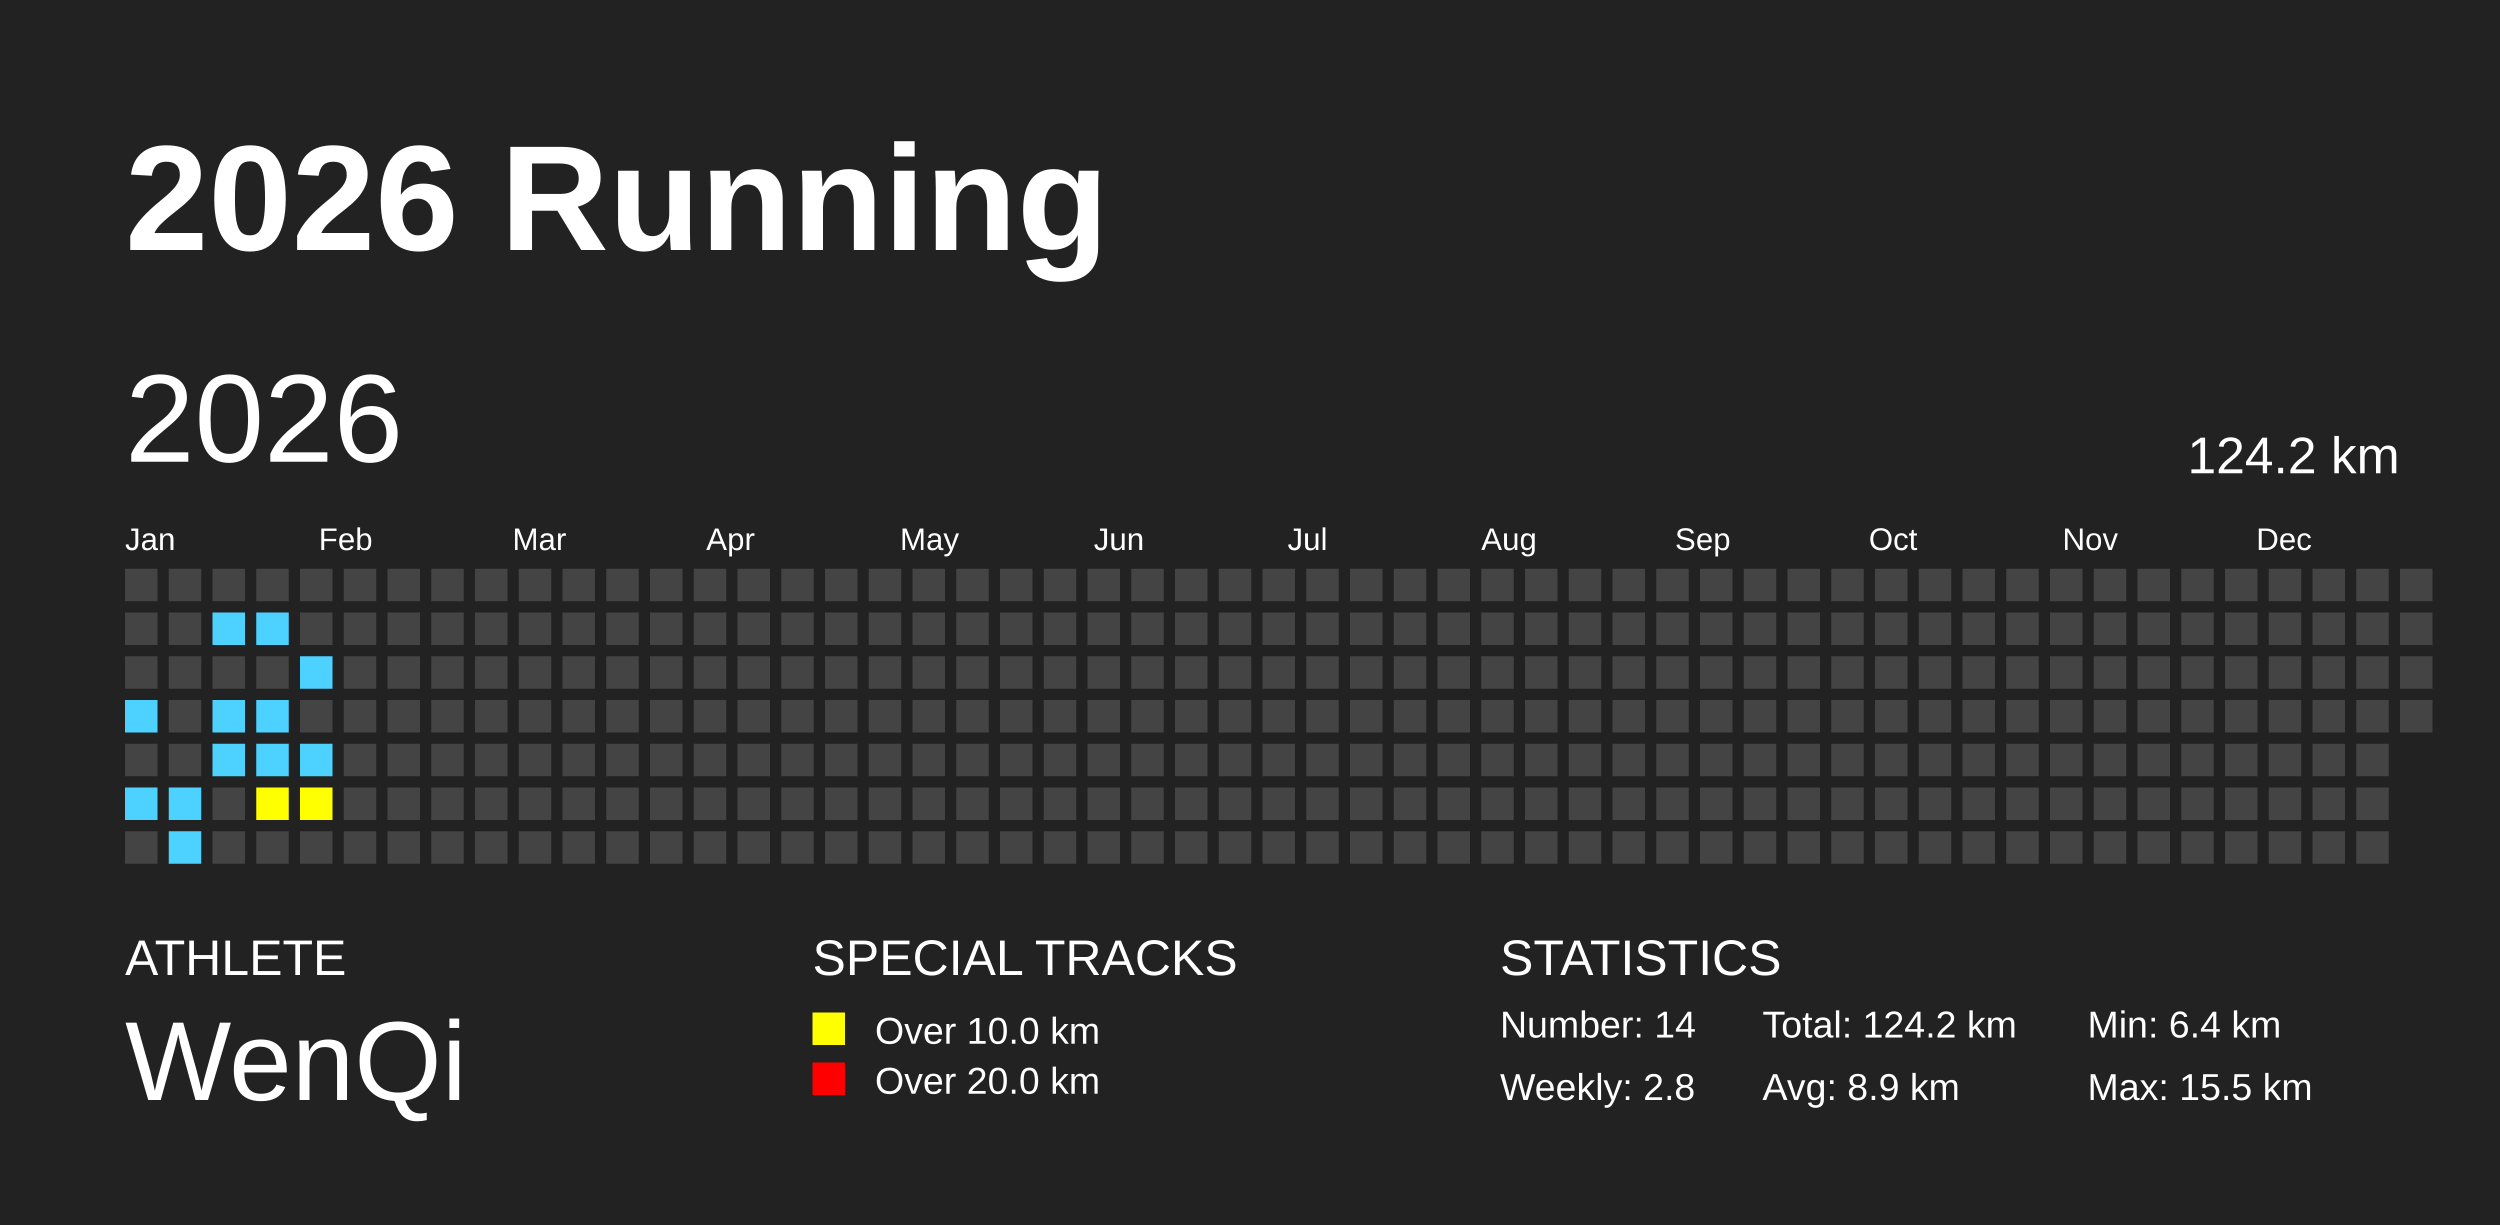
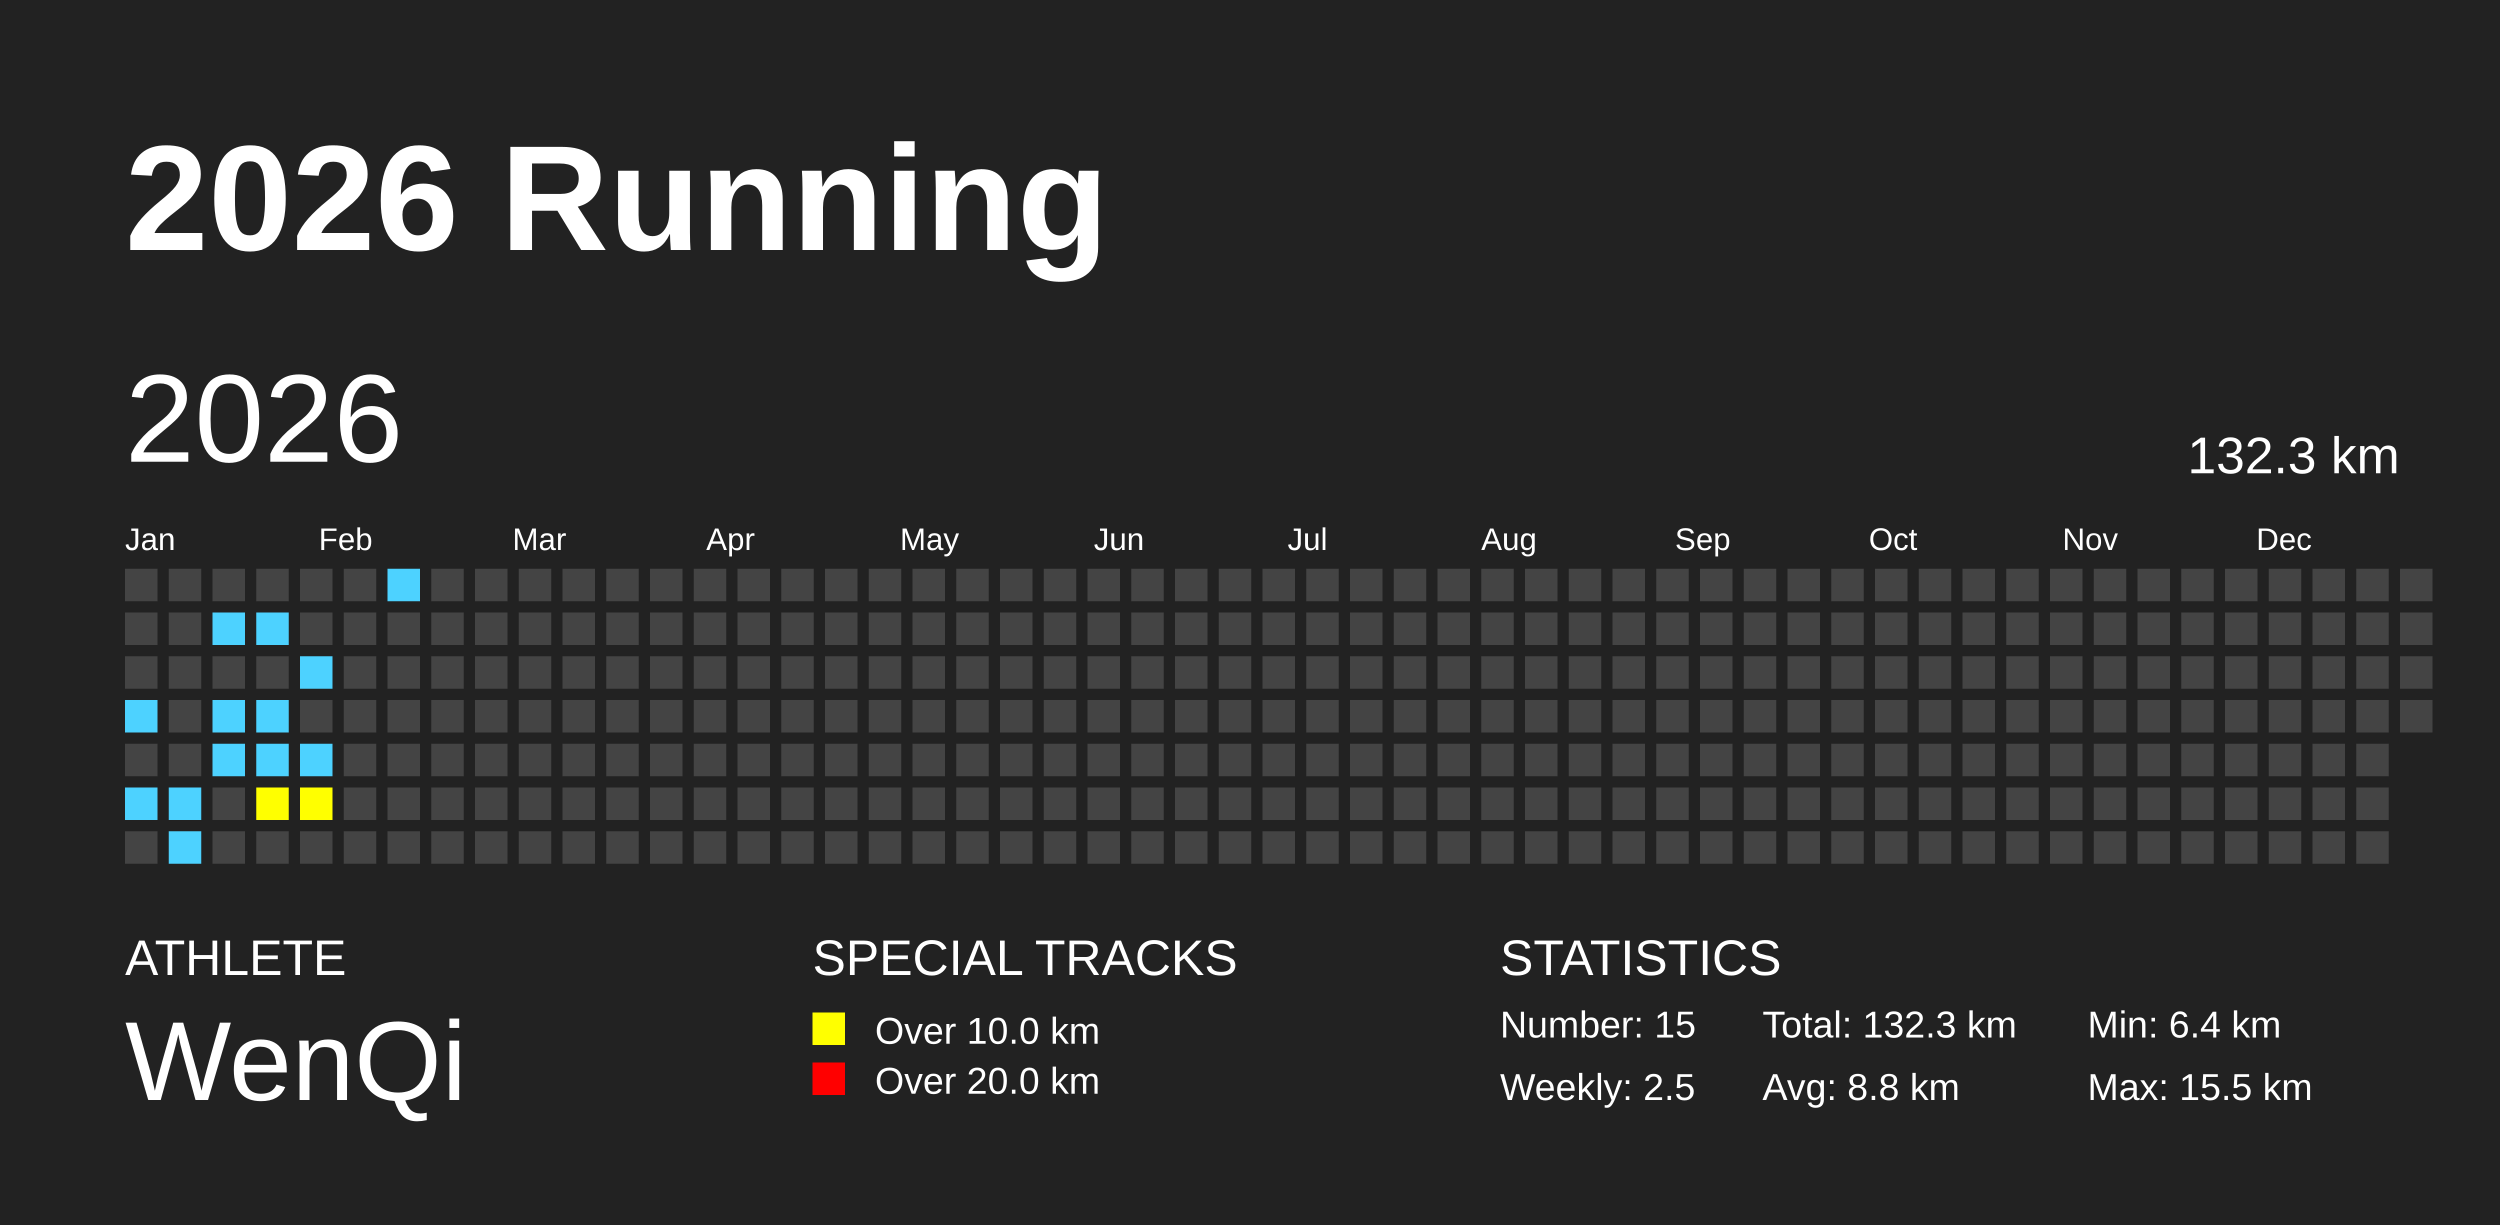
<svg xmlns="http://www.w3.org/2000/svg" baseProfile="full" height="98mm" version="1.1" viewBox="0,0,200,98" width="200mm">
  <defs />
  <rect fill="#222222" height="98" width="200" x="0" y="0" />
  <text fill="#FFFFFF" style="font-size:12px; font-family:Arial; font-weight:bold;" x="10" y="20">2026 Running</text>
  <text fill="#FFFFFF" style="font-size:4px; font-family:Arial" x="10" y="78">ATHLETE</text>
  <text fill="#FFFFFF" style="font-size:9px; font-family:Arial" x="10" y="88">WenQi</text>
  <text fill="#FFFFFF" style="font-size:4px; font-family:Arial" x="65" y="78">SPECIAL TRACKS</text>
  <rect fill="yellow" height="2.6" width="2.6" x="65" y="81" />
  <text fill="#FFFFFF" style="font-size:3px; font-family:Arial" x="70" y="83.5">Over 10.0 km</text>
  <rect fill="red" height="2.6" width="2.6" x="65" y="85" />
  <text fill="#FFFFFF" style="font-size:3px; font-family:Arial" x="70" y="87.5">Over 20.0 km</text>
  <text fill="#FFFFFF" style="font-size:4px; font-family:Arial" x="120" y="78">STATISTICS</text>
-   <text fill="#FFFFFF" style="font-size:3px; font-family:Arial" x="120" y="83">Number: 14</text>
-   <text fill="#FFFFFF" style="font-size:3px; font-family:Arial" x="120" y="88">Weekly: 2.8</text>
-   <text fill="#FFFFFF" style="font-size:3px; font-family:Arial" x="141" y="83">Total: 124.2 km</text>
-   <text fill="#FFFFFF" style="font-size:3px; font-family:Arial" x="141" y="88">Avg: 8.9 km</text>
+   <text fill="#FFFFFF" style="font-size:3px; font-family:Arial" x="120" y="83">Number: 15</text>
+   <text fill="#FFFFFF" style="font-size:3px; font-family:Arial" x="120" y="88">Weekly: 2.5</text>
+   <text fill="#FFFFFF" style="font-size:3px; font-family:Arial" x="141" y="83">Total: 132.3 km</text>
+   <text fill="#FFFFFF" style="font-size:3px; font-family:Arial" x="141" y="88">Avg: 8.8 km</text>
  <text fill="#FFFFFF" style="font-size:3px; font-family:Arial" x="167" y="83">Min: 6.4 km</text>
  <text fill="#FFFFFF" style="font-size:3px; font-family:Arial" x="167" y="88">Max: 15.5 km</text>
  <text dominant-baseline="hanging" fill="#FFFFFF" style="font-size:10.0px; font-family:Arial;" x="10" y="30">2026</text>
-   <text dominant-baseline="hanging" fill="#FFFFFF" style="font-size:4.125px; font-family:Arial;" x="175" y="35">124.2 km</text>
+   <text dominant-baseline="hanging" fill="#FFFFFF" style="font-size:4.125px; font-family:Arial;" x="175" y="35">132.3 km</text>
  <text fill="#FFFFFF" style="font-size:2.5px; font-family:Arial" x="10.0" y="44">Jan</text>
  <text fill="#FFFFFF" style="font-size:2.5px; font-family:Arial" x="25.5" y="44">Feb</text>
  <text fill="#FFFFFF" style="font-size:2.5px; font-family:Arial" x="41.0" y="44">Mar</text>
  <text fill="#FFFFFF" style="font-size:2.5px; font-family:Arial" x="56.5" y="44">Apr</text>
  <text fill="#FFFFFF" style="font-size:2.5px; font-family:Arial" x="72.0" y="44">May</text>
  <text fill="#FFFFFF" style="font-size:2.5px; font-family:Arial" x="87.5" y="44">Jun</text>
  <text fill="#FFFFFF" style="font-size:2.5px; font-family:Arial" x="103.0" y="44">Jul</text>
  <text fill="#FFFFFF" style="font-size:2.5px; font-family:Arial" x="118.5" y="44">Aug</text>
  <text fill="#FFFFFF" style="font-size:2.5px; font-family:Arial" x="134.0" y="44">Sep</text>
  <text fill="#FFFFFF" style="font-size:2.5px; font-family:Arial" x="149.5" y="44">Oct</text>
  <text fill="#FFFFFF" style="font-size:2.5px; font-family:Arial" x="165.0" y="44">Nov</text>
  <text fill="#FFFFFF" style="font-size:2.5px; font-family:Arial" x="180.5" y="44">Dec</text>
  <rect fill="#444444" height="2.6" width="2.6" x="10.0" y="45.5" />
  <rect fill="#444444" height="2.6" width="2.6" x="10.0" y="49.0" />
  <rect fill="#444444" height="2.6" width="2.6" x="10.0" y="52.5" />
  <rect fill="#4DD2FF" height="2.6" width="2.6" x="10.0" y="56.0" />
  <rect fill="#444444" height="2.6" width="2.6" x="10.0" y="59.5" />
  <rect fill="#4DD2FF" height="2.6" width="2.6" x="10.0" y="63.0" />
  <rect fill="#444444" height="2.6" width="2.6" x="10.0" y="66.5" />
  <rect fill="#444444" height="2.6" width="2.6" x="13.5" y="45.5" />
  <rect fill="#444444" height="2.6" width="2.6" x="13.5" y="49.0" />
  <rect fill="#444444" height="2.6" width="2.6" x="13.5" y="52.5" />
  <rect fill="#444444" height="2.6" width="2.6" x="13.5" y="56.0" />
  <rect fill="#444444" height="2.6" width="2.6" x="13.5" y="59.5" />
  <rect fill="#4DD2FF" height="2.6" width="2.6" x="13.5" y="63.0" />
  <rect fill="#4DD2FF" height="2.6" width="2.6" x="13.5" y="66.5" />
  <rect fill="#444444" height="2.6" width="2.6" x="17.0" y="45.5" />
  <rect fill="#4DD2FF" height="2.6" width="2.6" x="17.0" y="49.0" />
  <rect fill="#444444" height="2.6" width="2.6" x="17.0" y="52.5" />
  <rect fill="#4DD2FF" height="2.6" width="2.6" x="17.0" y="56.0" />
  <rect fill="#4DD2FF" height="2.6" width="2.6" x="17.0" y="59.5" />
  <rect fill="#444444" height="2.6" width="2.6" x="17.0" y="63.0" />
  <rect fill="#444444" height="2.6" width="2.6" x="17.0" y="66.5" />
  <rect fill="#444444" height="2.6" width="2.6" x="20.5" y="45.5" />
  <rect fill="#4DD2FF" height="2.6" width="2.6" x="20.5" y="49.0" />
  <rect fill="#444444" height="2.6" width="2.6" x="20.5" y="52.5" />
  <rect fill="#4DD2FF" height="2.6" width="2.6" x="20.5" y="56.0" />
  <rect fill="#4DD2FF" height="2.6" width="2.6" x="20.5" y="59.5" />
  <rect fill="yellow" height="2.6" width="2.6" x="20.5" y="63.0" />
  <rect fill="#444444" height="2.6" width="2.6" x="20.5" y="66.5" />
  <rect fill="#444444" height="2.6" width="2.6" x="24.0" y="45.5" />
  <rect fill="#444444" height="2.6" width="2.6" x="24.0" y="49.0" />
  <rect fill="#4DD2FF" height="2.6" width="2.6" x="24.0" y="52.5" />
  <rect fill="#444444" height="2.6" width="2.6" x="24.0" y="56.0" />
  <rect fill="#4DD2FF" height="2.6" width="2.6" x="24.0" y="59.5" />
  <rect fill="yellow" height="2.6" width="2.6" x="24.0" y="63.0" />
  <rect fill="#444444" height="2.6" width="2.6" x="24.0" y="66.5" />
  <rect fill="#444444" height="2.6" width="2.6" x="27.5" y="45.5" />
  <rect fill="#444444" height="2.6" width="2.6" x="27.5" y="49.0" />
  <rect fill="#444444" height="2.6" width="2.6" x="27.5" y="52.5" />
  <rect fill="#444444" height="2.6" width="2.6" x="27.5" y="56.0" />
  <rect fill="#444444" height="2.6" width="2.6" x="27.5" y="59.5" />
  <rect fill="#444444" height="2.6" width="2.6" x="27.5" y="63.0" />
  <rect fill="#444444" height="2.6" width="2.6" x="27.5" y="66.5" />
-   <rect fill="#444444" height="2.6" width="2.6" x="31.0" y="45.5" />
+   <rect fill="#4DD2FF" height="2.6" width="2.6" x="31.0" y="45.5" />
  <rect fill="#444444" height="2.6" width="2.6" x="31.0" y="49.0" />
  <rect fill="#444444" height="2.6" width="2.6" x="31.0" y="52.5" />
  <rect fill="#444444" height="2.6" width="2.6" x="31.0" y="56.0" />
  <rect fill="#444444" height="2.6" width="2.6" x="31.0" y="59.5" />
  <rect fill="#444444" height="2.6" width="2.6" x="31.0" y="63.0" />
  <rect fill="#444444" height="2.6" width="2.6" x="31.0" y="66.5" />
  <rect fill="#444444" height="2.6" width="2.6" x="34.5" y="45.5" />
  <rect fill="#444444" height="2.6" width="2.6" x="34.5" y="49.0" />
  <rect fill="#444444" height="2.6" width="2.6" x="34.5" y="52.5" />
  <rect fill="#444444" height="2.6" width="2.6" x="34.5" y="56.0" />
  <rect fill="#444444" height="2.6" width="2.6" x="34.5" y="59.5" />
  <rect fill="#444444" height="2.6" width="2.6" x="34.5" y="63.0" />
  <rect fill="#444444" height="2.6" width="2.6" x="34.5" y="66.5" />
  <rect fill="#444444" height="2.6" width="2.6" x="38.0" y="45.5" />
  <rect fill="#444444" height="2.6" width="2.6" x="38.0" y="49.0" />
  <rect fill="#444444" height="2.6" width="2.6" x="38.0" y="52.5" />
  <rect fill="#444444" height="2.6" width="2.6" x="38.0" y="56.0" />
  <rect fill="#444444" height="2.6" width="2.6" x="38.0" y="59.5" />
  <rect fill="#444444" height="2.6" width="2.6" x="38.0" y="63.0" />
  <rect fill="#444444" height="2.6" width="2.6" x="38.0" y="66.5" />
  <rect fill="#444444" height="2.6" width="2.6" x="41.5" y="45.5" />
  <rect fill="#444444" height="2.6" width="2.6" x="41.5" y="49.0" />
  <rect fill="#444444" height="2.6" width="2.6" x="41.5" y="52.5" />
  <rect fill="#444444" height="2.6" width="2.6" x="41.5" y="56.0" />
  <rect fill="#444444" height="2.6" width="2.6" x="41.5" y="59.5" />
  <rect fill="#444444" height="2.6" width="2.6" x="41.5" y="63.0" />
  <rect fill="#444444" height="2.6" width="2.6" x="41.5" y="66.5" />
  <rect fill="#444444" height="2.6" width="2.6" x="45.0" y="45.5" />
  <rect fill="#444444" height="2.6" width="2.6" x="45.0" y="49.0" />
  <rect fill="#444444" height="2.6" width="2.6" x="45.0" y="52.5" />
  <rect fill="#444444" height="2.6" width="2.6" x="45.0" y="56.0" />
  <rect fill="#444444" height="2.6" width="2.6" x="45.0" y="59.5" />
  <rect fill="#444444" height="2.6" width="2.6" x="45.0" y="63.0" />
  <rect fill="#444444" height="2.6" width="2.6" x="45.0" y="66.5" />
  <rect fill="#444444" height="2.6" width="2.6" x="48.5" y="45.5" />
  <rect fill="#444444" height="2.6" width="2.6" x="48.5" y="49.0" />
  <rect fill="#444444" height="2.6" width="2.6" x="48.5" y="52.5" />
  <rect fill="#444444" height="2.6" width="2.6" x="48.5" y="56.0" />
  <rect fill="#444444" height="2.6" width="2.6" x="48.5" y="59.5" />
  <rect fill="#444444" height="2.6" width="2.6" x="48.5" y="63.0" />
  <rect fill="#444444" height="2.6" width="2.6" x="48.5" y="66.5" />
  <rect fill="#444444" height="2.6" width="2.6" x="52.0" y="45.5" />
  <rect fill="#444444" height="2.6" width="2.6" x="52.0" y="49.0" />
  <rect fill="#444444" height="2.6" width="2.6" x="52.0" y="52.5" />
  <rect fill="#444444" height="2.6" width="2.6" x="52.0" y="56.0" />
  <rect fill="#444444" height="2.6" width="2.6" x="52.0" y="59.5" />
  <rect fill="#444444" height="2.6" width="2.6" x="52.0" y="63.0" />
  <rect fill="#444444" height="2.6" width="2.6" x="52.0" y="66.5" />
  <rect fill="#444444" height="2.6" width="2.6" x="55.5" y="45.5" />
  <rect fill="#444444" height="2.6" width="2.6" x="55.5" y="49.0" />
  <rect fill="#444444" height="2.6" width="2.6" x="55.5" y="52.5" />
  <rect fill="#444444" height="2.6" width="2.6" x="55.5" y="56.0" />
  <rect fill="#444444" height="2.6" width="2.6" x="55.5" y="59.5" />
  <rect fill="#444444" height="2.6" width="2.6" x="55.5" y="63.0" />
  <rect fill="#444444" height="2.6" width="2.6" x="55.5" y="66.5" />
  <rect fill="#444444" height="2.6" width="2.6" x="59.0" y="45.5" />
  <rect fill="#444444" height="2.6" width="2.6" x="59.0" y="49.0" />
  <rect fill="#444444" height="2.6" width="2.6" x="59.0" y="52.5" />
  <rect fill="#444444" height="2.6" width="2.6" x="59.0" y="56.0" />
  <rect fill="#444444" height="2.6" width="2.6" x="59.0" y="59.5" />
  <rect fill="#444444" height="2.6" width="2.6" x="59.0" y="63.0" />
  <rect fill="#444444" height="2.6" width="2.6" x="59.0" y="66.5" />
  <rect fill="#444444" height="2.6" width="2.6" x="62.5" y="45.5" />
  <rect fill="#444444" height="2.6" width="2.6" x="62.5" y="49.0" />
  <rect fill="#444444" height="2.6" width="2.6" x="62.5" y="52.5" />
  <rect fill="#444444" height="2.6" width="2.6" x="62.5" y="56.0" />
  <rect fill="#444444" height="2.6" width="2.6" x="62.5" y="59.5" />
  <rect fill="#444444" height="2.6" width="2.6" x="62.5" y="63.0" />
  <rect fill="#444444" height="2.6" width="2.6" x="62.5" y="66.5" />
  <rect fill="#444444" height="2.6" width="2.6" x="66.0" y="45.5" />
  <rect fill="#444444" height="2.6" width="2.6" x="66.0" y="49.0" />
  <rect fill="#444444" height="2.6" width="2.6" x="66.0" y="52.5" />
  <rect fill="#444444" height="2.6" width="2.6" x="66.0" y="56.0" />
  <rect fill="#444444" height="2.6" width="2.6" x="66.0" y="59.5" />
  <rect fill="#444444" height="2.6" width="2.6" x="66.0" y="63.0" />
  <rect fill="#444444" height="2.6" width="2.6" x="66.0" y="66.5" />
  <rect fill="#444444" height="2.6" width="2.6" x="69.5" y="45.5" />
  <rect fill="#444444" height="2.6" width="2.6" x="69.5" y="49.0" />
  <rect fill="#444444" height="2.6" width="2.6" x="69.5" y="52.5" />
  <rect fill="#444444" height="2.6" width="2.6" x="69.5" y="56.0" />
  <rect fill="#444444" height="2.6" width="2.6" x="69.5" y="59.5" />
  <rect fill="#444444" height="2.6" width="2.6" x="69.5" y="63.0" />
  <rect fill="#444444" height="2.6" width="2.6" x="69.5" y="66.5" />
  <rect fill="#444444" height="2.6" width="2.6" x="73.0" y="45.5" />
  <rect fill="#444444" height="2.6" width="2.6" x="73.0" y="49.0" />
  <rect fill="#444444" height="2.6" width="2.6" x="73.0" y="52.5" />
  <rect fill="#444444" height="2.6" width="2.6" x="73.0" y="56.0" />
  <rect fill="#444444" height="2.6" width="2.6" x="73.0" y="59.5" />
  <rect fill="#444444" height="2.6" width="2.6" x="73.0" y="63.0" />
  <rect fill="#444444" height="2.6" width="2.6" x="73.0" y="66.5" />
  <rect fill="#444444" height="2.6" width="2.6" x="76.5" y="45.5" />
  <rect fill="#444444" height="2.6" width="2.6" x="76.5" y="49.0" />
  <rect fill="#444444" height="2.6" width="2.6" x="76.5" y="52.5" />
  <rect fill="#444444" height="2.6" width="2.6" x="76.5" y="56.0" />
  <rect fill="#444444" height="2.6" width="2.6" x="76.5" y="59.5" />
  <rect fill="#444444" height="2.6" width="2.6" x="76.5" y="63.0" />
  <rect fill="#444444" height="2.6" width="2.6" x="76.5" y="66.5" />
  <rect fill="#444444" height="2.6" width="2.6" x="80.0" y="45.5" />
  <rect fill="#444444" height="2.6" width="2.6" x="80.0" y="49.0" />
  <rect fill="#444444" height="2.6" width="2.6" x="80.0" y="52.5" />
  <rect fill="#444444" height="2.6" width="2.6" x="80.0" y="56.0" />
  <rect fill="#444444" height="2.6" width="2.6" x="80.0" y="59.5" />
  <rect fill="#444444" height="2.6" width="2.6" x="80.0" y="63.0" />
  <rect fill="#444444" height="2.6" width="2.6" x="80.0" y="66.5" />
  <rect fill="#444444" height="2.6" width="2.6" x="83.5" y="45.5" />
  <rect fill="#444444" height="2.6" width="2.6" x="83.5" y="49.0" />
  <rect fill="#444444" height="2.6" width="2.6" x="83.5" y="52.5" />
  <rect fill="#444444" height="2.6" width="2.6" x="83.5" y="56.0" />
  <rect fill="#444444" height="2.6" width="2.6" x="83.5" y="59.5" />
  <rect fill="#444444" height="2.6" width="2.6" x="83.5" y="63.0" />
  <rect fill="#444444" height="2.6" width="2.6" x="83.5" y="66.5" />
  <rect fill="#444444" height="2.6" width="2.6" x="87.0" y="45.5" />
  <rect fill="#444444" height="2.6" width="2.6" x="87.0" y="49.0" />
  <rect fill="#444444" height="2.6" width="2.6" x="87.0" y="52.5" />
  <rect fill="#444444" height="2.6" width="2.6" x="87.0" y="56.0" />
  <rect fill="#444444" height="2.6" width="2.6" x="87.0" y="59.5" />
  <rect fill="#444444" height="2.6" width="2.6" x="87.0" y="63.0" />
  <rect fill="#444444" height="2.6" width="2.6" x="87.0" y="66.5" />
  <rect fill="#444444" height="2.6" width="2.6" x="90.5" y="45.5" />
  <rect fill="#444444" height="2.6" width="2.6" x="90.5" y="49.0" />
  <rect fill="#444444" height="2.6" width="2.6" x="90.5" y="52.5" />
  <rect fill="#444444" height="2.6" width="2.6" x="90.5" y="56.0" />
  <rect fill="#444444" height="2.6" width="2.6" x="90.5" y="59.5" />
  <rect fill="#444444" height="2.6" width="2.6" x="90.5" y="63.0" />
  <rect fill="#444444" height="2.6" width="2.6" x="90.5" y="66.5" />
  <rect fill="#444444" height="2.6" width="2.6" x="94.0" y="45.5" />
  <rect fill="#444444" height="2.6" width="2.6" x="94.0" y="49.0" />
  <rect fill="#444444" height="2.6" width="2.6" x="94.0" y="52.5" />
  <rect fill="#444444" height="2.6" width="2.6" x="94.0" y="56.0" />
  <rect fill="#444444" height="2.6" width="2.6" x="94.0" y="59.5" />
  <rect fill="#444444" height="2.6" width="2.6" x="94.0" y="63.0" />
  <rect fill="#444444" height="2.6" width="2.6" x="94.0" y="66.5" />
  <rect fill="#444444" height="2.6" width="2.6" x="97.5" y="45.5" />
  <rect fill="#444444" height="2.6" width="2.6" x="97.5" y="49.0" />
  <rect fill="#444444" height="2.6" width="2.6" x="97.5" y="52.5" />
  <rect fill="#444444" height="2.6" width="2.6" x="97.5" y="56.0" />
  <rect fill="#444444" height="2.6" width="2.6" x="97.5" y="59.5" />
  <rect fill="#444444" height="2.6" width="2.6" x="97.5" y="63.0" />
  <rect fill="#444444" height="2.6" width="2.6" x="97.5" y="66.5" />
  <rect fill="#444444" height="2.6" width="2.6" x="101.0" y="45.5" />
  <rect fill="#444444" height="2.6" width="2.6" x="101.0" y="49.0" />
  <rect fill="#444444" height="2.6" width="2.6" x="101.0" y="52.5" />
  <rect fill="#444444" height="2.6" width="2.6" x="101.0" y="56.0" />
  <rect fill="#444444" height="2.6" width="2.6" x="101.0" y="59.5" />
  <rect fill="#444444" height="2.6" width="2.6" x="101.0" y="63.0" />
  <rect fill="#444444" height="2.6" width="2.6" x="101.0" y="66.5" />
  <rect fill="#444444" height="2.6" width="2.6" x="104.5" y="45.5" />
  <rect fill="#444444" height="2.6" width="2.6" x="104.5" y="49.0" />
  <rect fill="#444444" height="2.6" width="2.6" x="104.5" y="52.5" />
  <rect fill="#444444" height="2.6" width="2.6" x="104.5" y="56.0" />
  <rect fill="#444444" height="2.6" width="2.6" x="104.5" y="59.5" />
  <rect fill="#444444" height="2.6" width="2.6" x="104.5" y="63.0" />
  <rect fill="#444444" height="2.6" width="2.6" x="104.5" y="66.5" />
  <rect fill="#444444" height="2.6" width="2.6" x="108.0" y="45.5" />
  <rect fill="#444444" height="2.6" width="2.6" x="108.0" y="49.0" />
  <rect fill="#444444" height="2.6" width="2.6" x="108.0" y="52.5" />
  <rect fill="#444444" height="2.6" width="2.6" x="108.0" y="56.0" />
  <rect fill="#444444" height="2.6" width="2.6" x="108.0" y="59.5" />
  <rect fill="#444444" height="2.6" width="2.6" x="108.0" y="63.0" />
  <rect fill="#444444" height="2.6" width="2.6" x="108.0" y="66.5" />
  <rect fill="#444444" height="2.6" width="2.6" x="111.5" y="45.5" />
  <rect fill="#444444" height="2.6" width="2.6" x="111.5" y="49.0" />
  <rect fill="#444444" height="2.6" width="2.6" x="111.5" y="52.5" />
  <rect fill="#444444" height="2.6" width="2.6" x="111.5" y="56.0" />
  <rect fill="#444444" height="2.6" width="2.6" x="111.5" y="59.5" />
  <rect fill="#444444" height="2.6" width="2.6" x="111.5" y="63.0" />
  <rect fill="#444444" height="2.6" width="2.6" x="111.5" y="66.5" />
  <rect fill="#444444" height="2.6" width="2.6" x="115.0" y="45.5" />
  <rect fill="#444444" height="2.6" width="2.6" x="115.0" y="49.0" />
  <rect fill="#444444" height="2.6" width="2.6" x="115.0" y="52.5" />
  <rect fill="#444444" height="2.6" width="2.6" x="115.0" y="56.0" />
  <rect fill="#444444" height="2.6" width="2.6" x="115.0" y="59.5" />
  <rect fill="#444444" height="2.6" width="2.6" x="115.0" y="63.0" />
  <rect fill="#444444" height="2.6" width="2.6" x="115.0" y="66.5" />
  <rect fill="#444444" height="2.6" width="2.6" x="118.5" y="45.5" />
  <rect fill="#444444" height="2.6" width="2.6" x="118.5" y="49.0" />
  <rect fill="#444444" height="2.6" width="2.6" x="118.5" y="52.5" />
  <rect fill="#444444" height="2.6" width="2.6" x="118.5" y="56.0" />
  <rect fill="#444444" height="2.6" width="2.6" x="118.5" y="59.5" />
  <rect fill="#444444" height="2.6" width="2.6" x="118.5" y="63.0" />
  <rect fill="#444444" height="2.6" width="2.6" x="118.5" y="66.5" />
  <rect fill="#444444" height="2.6" width="2.6" x="122.0" y="45.5" />
  <rect fill="#444444" height="2.6" width="2.6" x="122.0" y="49.0" />
  <rect fill="#444444" height="2.6" width="2.6" x="122.0" y="52.5" />
  <rect fill="#444444" height="2.6" width="2.6" x="122.0" y="56.0" />
  <rect fill="#444444" height="2.6" width="2.6" x="122.0" y="59.5" />
  <rect fill="#444444" height="2.6" width="2.6" x="122.0" y="63.0" />
  <rect fill="#444444" height="2.6" width="2.6" x="122.0" y="66.5" />
  <rect fill="#444444" height="2.6" width="2.6" x="125.5" y="45.5" />
  <rect fill="#444444" height="2.6" width="2.6" x="125.5" y="49.0" />
  <rect fill="#444444" height="2.6" width="2.6" x="125.5" y="52.5" />
  <rect fill="#444444" height="2.6" width="2.6" x="125.5" y="56.0" />
  <rect fill="#444444" height="2.6" width="2.6" x="125.5" y="59.5" />
  <rect fill="#444444" height="2.6" width="2.6" x="125.5" y="63.0" />
  <rect fill="#444444" height="2.6" width="2.6" x="125.5" y="66.5" />
  <rect fill="#444444" height="2.6" width="2.6" x="129.0" y="45.5" />
  <rect fill="#444444" height="2.6" width="2.6" x="129.0" y="49.0" />
  <rect fill="#444444" height="2.6" width="2.6" x="129.0" y="52.5" />
  <rect fill="#444444" height="2.6" width="2.6" x="129.0" y="56.0" />
  <rect fill="#444444" height="2.6" width="2.6" x="129.0" y="59.5" />
  <rect fill="#444444" height="2.6" width="2.6" x="129.0" y="63.0" />
  <rect fill="#444444" height="2.6" width="2.6" x="129.0" y="66.5" />
  <rect fill="#444444" height="2.6" width="2.6" x="132.5" y="45.5" />
  <rect fill="#444444" height="2.6" width="2.6" x="132.5" y="49.0" />
  <rect fill="#444444" height="2.6" width="2.6" x="132.5" y="52.5" />
  <rect fill="#444444" height="2.6" width="2.6" x="132.5" y="56.0" />
  <rect fill="#444444" height="2.6" width="2.6" x="132.5" y="59.5" />
  <rect fill="#444444" height="2.6" width="2.6" x="132.5" y="63.0" />
  <rect fill="#444444" height="2.6" width="2.6" x="132.5" y="66.5" />
  <rect fill="#444444" height="2.6" width="2.6" x="136.0" y="45.5" />
  <rect fill="#444444" height="2.6" width="2.6" x="136.0" y="49.0" />
  <rect fill="#444444" height="2.6" width="2.6" x="136.0" y="52.5" />
  <rect fill="#444444" height="2.6" width="2.6" x="136.0" y="56.0" />
  <rect fill="#444444" height="2.6" width="2.6" x="136.0" y="59.5" />
  <rect fill="#444444" height="2.6" width="2.6" x="136.0" y="63.0" />
  <rect fill="#444444" height="2.6" width="2.6" x="136.0" y="66.5" />
  <rect fill="#444444" height="2.6" width="2.6" x="139.5" y="45.5" />
  <rect fill="#444444" height="2.6" width="2.6" x="139.5" y="49.0" />
  <rect fill="#444444" height="2.6" width="2.6" x="139.5" y="52.5" />
  <rect fill="#444444" height="2.6" width="2.6" x="139.5" y="56.0" />
  <rect fill="#444444" height="2.6" width="2.6" x="139.5" y="59.5" />
  <rect fill="#444444" height="2.6" width="2.6" x="139.5" y="63.0" />
  <rect fill="#444444" height="2.6" width="2.6" x="139.5" y="66.5" />
  <rect fill="#444444" height="2.6" width="2.6" x="143.0" y="45.5" />
  <rect fill="#444444" height="2.6" width="2.6" x="143.0" y="49.0" />
  <rect fill="#444444" height="2.6" width="2.6" x="143.0" y="52.5" />
  <rect fill="#444444" height="2.6" width="2.6" x="143.0" y="56.0" />
  <rect fill="#444444" height="2.6" width="2.6" x="143.0" y="59.5" />
  <rect fill="#444444" height="2.6" width="2.6" x="143.0" y="63.0" />
  <rect fill="#444444" height="2.6" width="2.6" x="143.0" y="66.5" />
  <rect fill="#444444" height="2.6" width="2.6" x="146.5" y="45.5" />
  <rect fill="#444444" height="2.6" width="2.6" x="146.5" y="49.0" />
  <rect fill="#444444" height="2.6" width="2.6" x="146.5" y="52.5" />
  <rect fill="#444444" height="2.6" width="2.6" x="146.5" y="56.0" />
  <rect fill="#444444" height="2.6" width="2.6" x="146.5" y="59.5" />
  <rect fill="#444444" height="2.6" width="2.6" x="146.5" y="63.0" />
  <rect fill="#444444" height="2.6" width="2.6" x="146.5" y="66.5" />
  <rect fill="#444444" height="2.6" width="2.6" x="150.0" y="45.5" />
  <rect fill="#444444" height="2.6" width="2.6" x="150.0" y="49.0" />
  <rect fill="#444444" height="2.6" width="2.6" x="150.0" y="52.5" />
  <rect fill="#444444" height="2.6" width="2.6" x="150.0" y="56.0" />
  <rect fill="#444444" height="2.6" width="2.6" x="150.0" y="59.5" />
  <rect fill="#444444" height="2.6" width="2.6" x="150.0" y="63.0" />
  <rect fill="#444444" height="2.6" width="2.6" x="150.0" y="66.5" />
  <rect fill="#444444" height="2.6" width="2.6" x="153.5" y="45.5" />
  <rect fill="#444444" height="2.6" width="2.6" x="153.5" y="49.0" />
  <rect fill="#444444" height="2.6" width="2.6" x="153.5" y="52.5" />
  <rect fill="#444444" height="2.6" width="2.6" x="153.5" y="56.0" />
  <rect fill="#444444" height="2.6" width="2.6" x="153.5" y="59.5" />
  <rect fill="#444444" height="2.6" width="2.6" x="153.5" y="63.0" />
  <rect fill="#444444" height="2.6" width="2.6" x="153.5" y="66.5" />
  <rect fill="#444444" height="2.6" width="2.6" x="157.0" y="45.5" />
  <rect fill="#444444" height="2.6" width="2.6" x="157.0" y="49.0" />
  <rect fill="#444444" height="2.6" width="2.6" x="157.0" y="52.5" />
  <rect fill="#444444" height="2.6" width="2.6" x="157.0" y="56.0" />
  <rect fill="#444444" height="2.6" width="2.6" x="157.0" y="59.5" />
  <rect fill="#444444" height="2.6" width="2.6" x="157.0" y="63.0" />
  <rect fill="#444444" height="2.6" width="2.6" x="157.0" y="66.5" />
  <rect fill="#444444" height="2.6" width="2.6" x="160.5" y="45.5" />
  <rect fill="#444444" height="2.6" width="2.6" x="160.5" y="49.0" />
  <rect fill="#444444" height="2.6" width="2.6" x="160.5" y="52.5" />
  <rect fill="#444444" height="2.6" width="2.6" x="160.5" y="56.0" />
  <rect fill="#444444" height="2.6" width="2.6" x="160.5" y="59.5" />
  <rect fill="#444444" height="2.6" width="2.6" x="160.5" y="63.0" />
  <rect fill="#444444" height="2.6" width="2.6" x="160.5" y="66.5" />
  <rect fill="#444444" height="2.6" width="2.6" x="164.0" y="45.5" />
  <rect fill="#444444" height="2.6" width="2.6" x="164.0" y="49.0" />
  <rect fill="#444444" height="2.6" width="2.6" x="164.0" y="52.5" />
  <rect fill="#444444" height="2.6" width="2.6" x="164.0" y="56.0" />
  <rect fill="#444444" height="2.6" width="2.6" x="164.0" y="59.5" />
  <rect fill="#444444" height="2.6" width="2.6" x="164.0" y="63.0" />
  <rect fill="#444444" height="2.6" width="2.6" x="164.0" y="66.5" />
  <rect fill="#444444" height="2.6" width="2.6" x="167.5" y="45.5" />
  <rect fill="#444444" height="2.6" width="2.6" x="167.5" y="49.0" />
  <rect fill="#444444" height="2.6" width="2.6" x="167.5" y="52.5" />
  <rect fill="#444444" height="2.6" width="2.6" x="167.5" y="56.0" />
  <rect fill="#444444" height="2.6" width="2.6" x="167.5" y="59.5" />
  <rect fill="#444444" height="2.6" width="2.6" x="167.5" y="63.0" />
  <rect fill="#444444" height="2.6" width="2.6" x="167.5" y="66.5" />
  <rect fill="#444444" height="2.6" width="2.6" x="171.0" y="45.5" />
  <rect fill="#444444" height="2.6" width="2.6" x="171.0" y="49.0" />
  <rect fill="#444444" height="2.6" width="2.6" x="171.0" y="52.5" />
  <rect fill="#444444" height="2.6" width="2.6" x="171.0" y="56.0" />
  <rect fill="#444444" height="2.6" width="2.6" x="171.0" y="59.5" />
  <rect fill="#444444" height="2.6" width="2.6" x="171.0" y="63.0" />
  <rect fill="#444444" height="2.6" width="2.6" x="171.0" y="66.5" />
  <rect fill="#444444" height="2.6" width="2.6" x="174.5" y="45.5" />
  <rect fill="#444444" height="2.6" width="2.6" x="174.5" y="49.0" />
  <rect fill="#444444" height="2.6" width="2.6" x="174.5" y="52.5" />
  <rect fill="#444444" height="2.6" width="2.6" x="174.5" y="56.0" />
  <rect fill="#444444" height="2.6" width="2.6" x="174.5" y="59.5" />
  <rect fill="#444444" height="2.6" width="2.6" x="174.5" y="63.0" />
  <rect fill="#444444" height="2.6" width="2.6" x="174.5" y="66.5" />
  <rect fill="#444444" height="2.6" width="2.6" x="178.0" y="45.5" />
  <rect fill="#444444" height="2.6" width="2.6" x="178.0" y="49.0" />
  <rect fill="#444444" height="2.6" width="2.6" x="178.0" y="52.5" />
  <rect fill="#444444" height="2.6" width="2.6" x="178.0" y="56.0" />
  <rect fill="#444444" height="2.6" width="2.6" x="178.0" y="59.5" />
  <rect fill="#444444" height="2.6" width="2.6" x="178.0" y="63.0" />
  <rect fill="#444444" height="2.6" width="2.6" x="178.0" y="66.5" />
  <rect fill="#444444" height="2.6" width="2.6" x="181.5" y="45.5" />
  <rect fill="#444444" height="2.6" width="2.6" x="181.5" y="49.0" />
  <rect fill="#444444" height="2.6" width="2.6" x="181.5" y="52.5" />
  <rect fill="#444444" height="2.6" width="2.6" x="181.5" y="56.0" />
  <rect fill="#444444" height="2.6" width="2.6" x="181.5" y="59.5" />
  <rect fill="#444444" height="2.6" width="2.6" x="181.5" y="63.0" />
  <rect fill="#444444" height="2.6" width="2.6" x="181.5" y="66.5" />
  <rect fill="#444444" height="2.6" width="2.6" x="185.0" y="45.5" />
  <rect fill="#444444" height="2.6" width="2.6" x="185.0" y="49.0" />
  <rect fill="#444444" height="2.6" width="2.6" x="185.0" y="52.5" />
  <rect fill="#444444" height="2.6" width="2.6" x="185.0" y="56.0" />
  <rect fill="#444444" height="2.6" width="2.6" x="185.0" y="59.5" />
  <rect fill="#444444" height="2.6" width="2.6" x="185.0" y="63.0" />
  <rect fill="#444444" height="2.6" width="2.6" x="185.0" y="66.5" />
  <rect fill="#444444" height="2.6" width="2.6" x="188.5" y="45.5" />
  <rect fill="#444444" height="2.6" width="2.6" x="188.5" y="49.0" />
  <rect fill="#444444" height="2.6" width="2.6" x="188.5" y="52.5" />
  <rect fill="#444444" height="2.6" width="2.6" x="188.5" y="56.0" />
  <rect fill="#444444" height="2.6" width="2.6" x="188.5" y="59.5" />
  <rect fill="#444444" height="2.6" width="2.6" x="188.5" y="63.0" />
  <rect fill="#444444" height="2.6" width="2.6" x="188.5" y="66.5" />
  <rect fill="#444444" height="2.6" width="2.6" x="192.0" y="45.5" />
  <rect fill="#444444" height="2.6" width="2.6" x="192.0" y="49.0" />
  <rect fill="#444444" height="2.6" width="2.6" x="192.0" y="52.5" />
  <rect fill="#444444" height="2.6" width="2.6" x="192.0" y="56.0" />
</svg>
